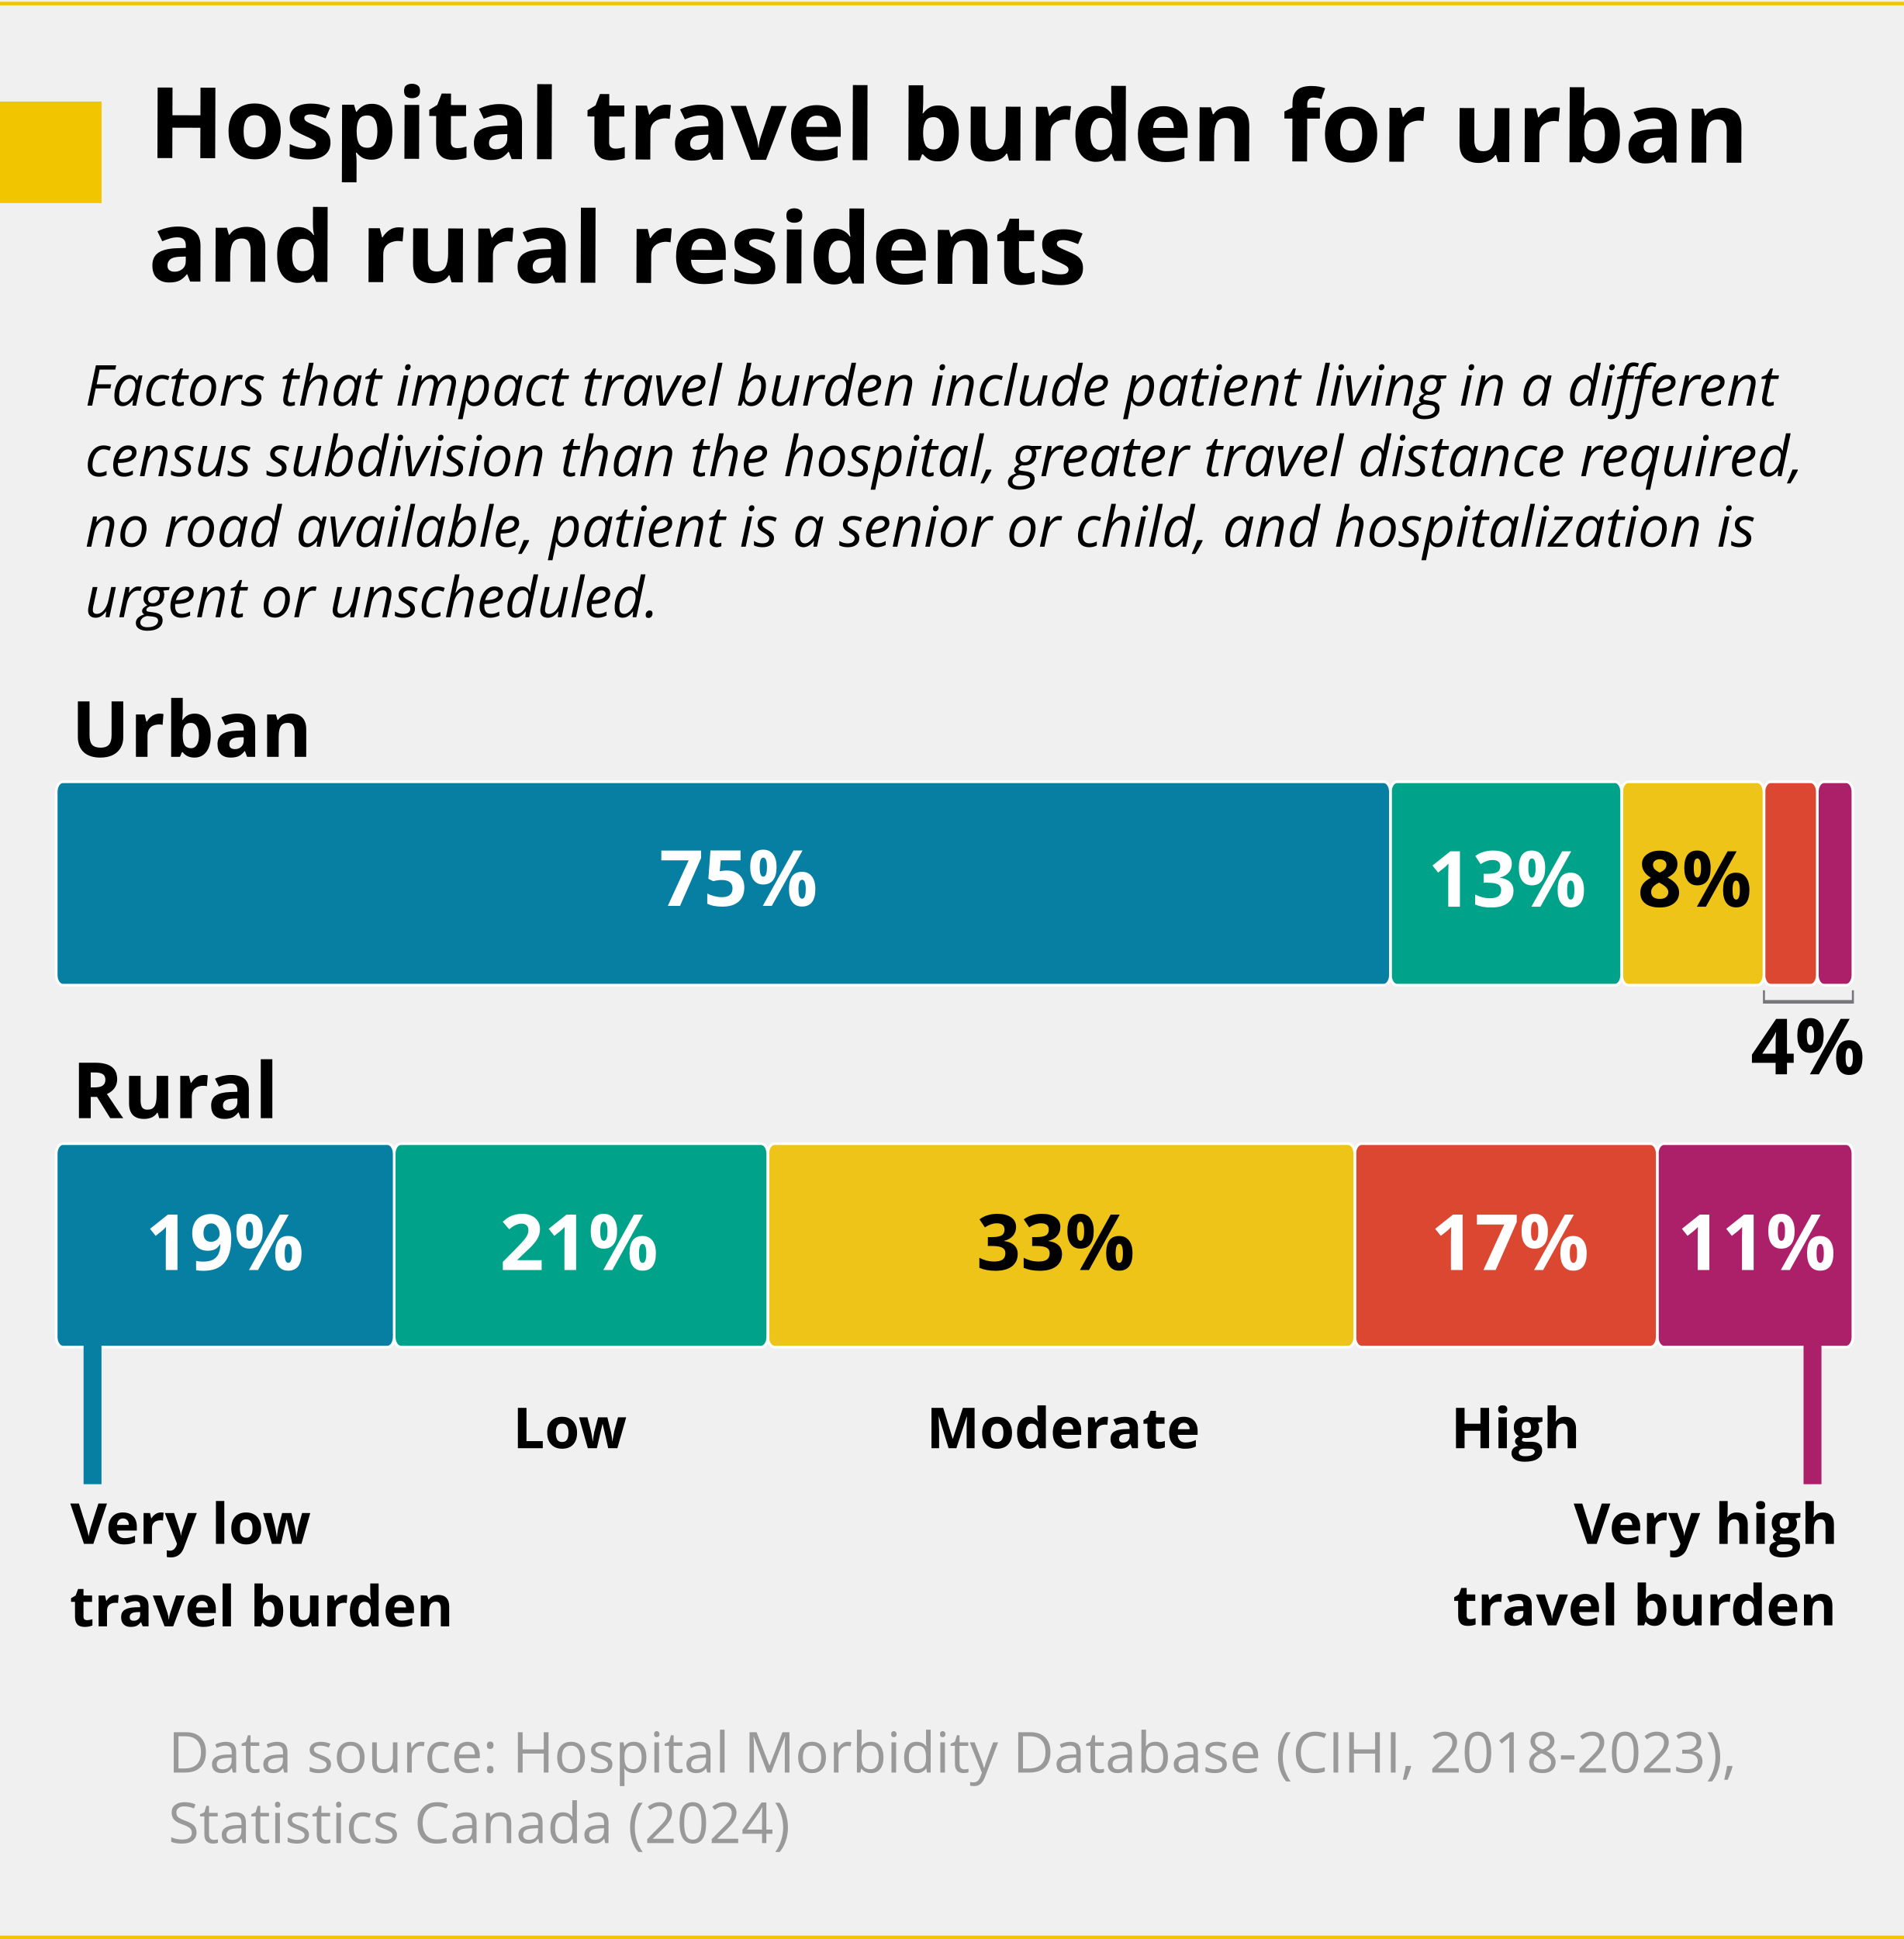
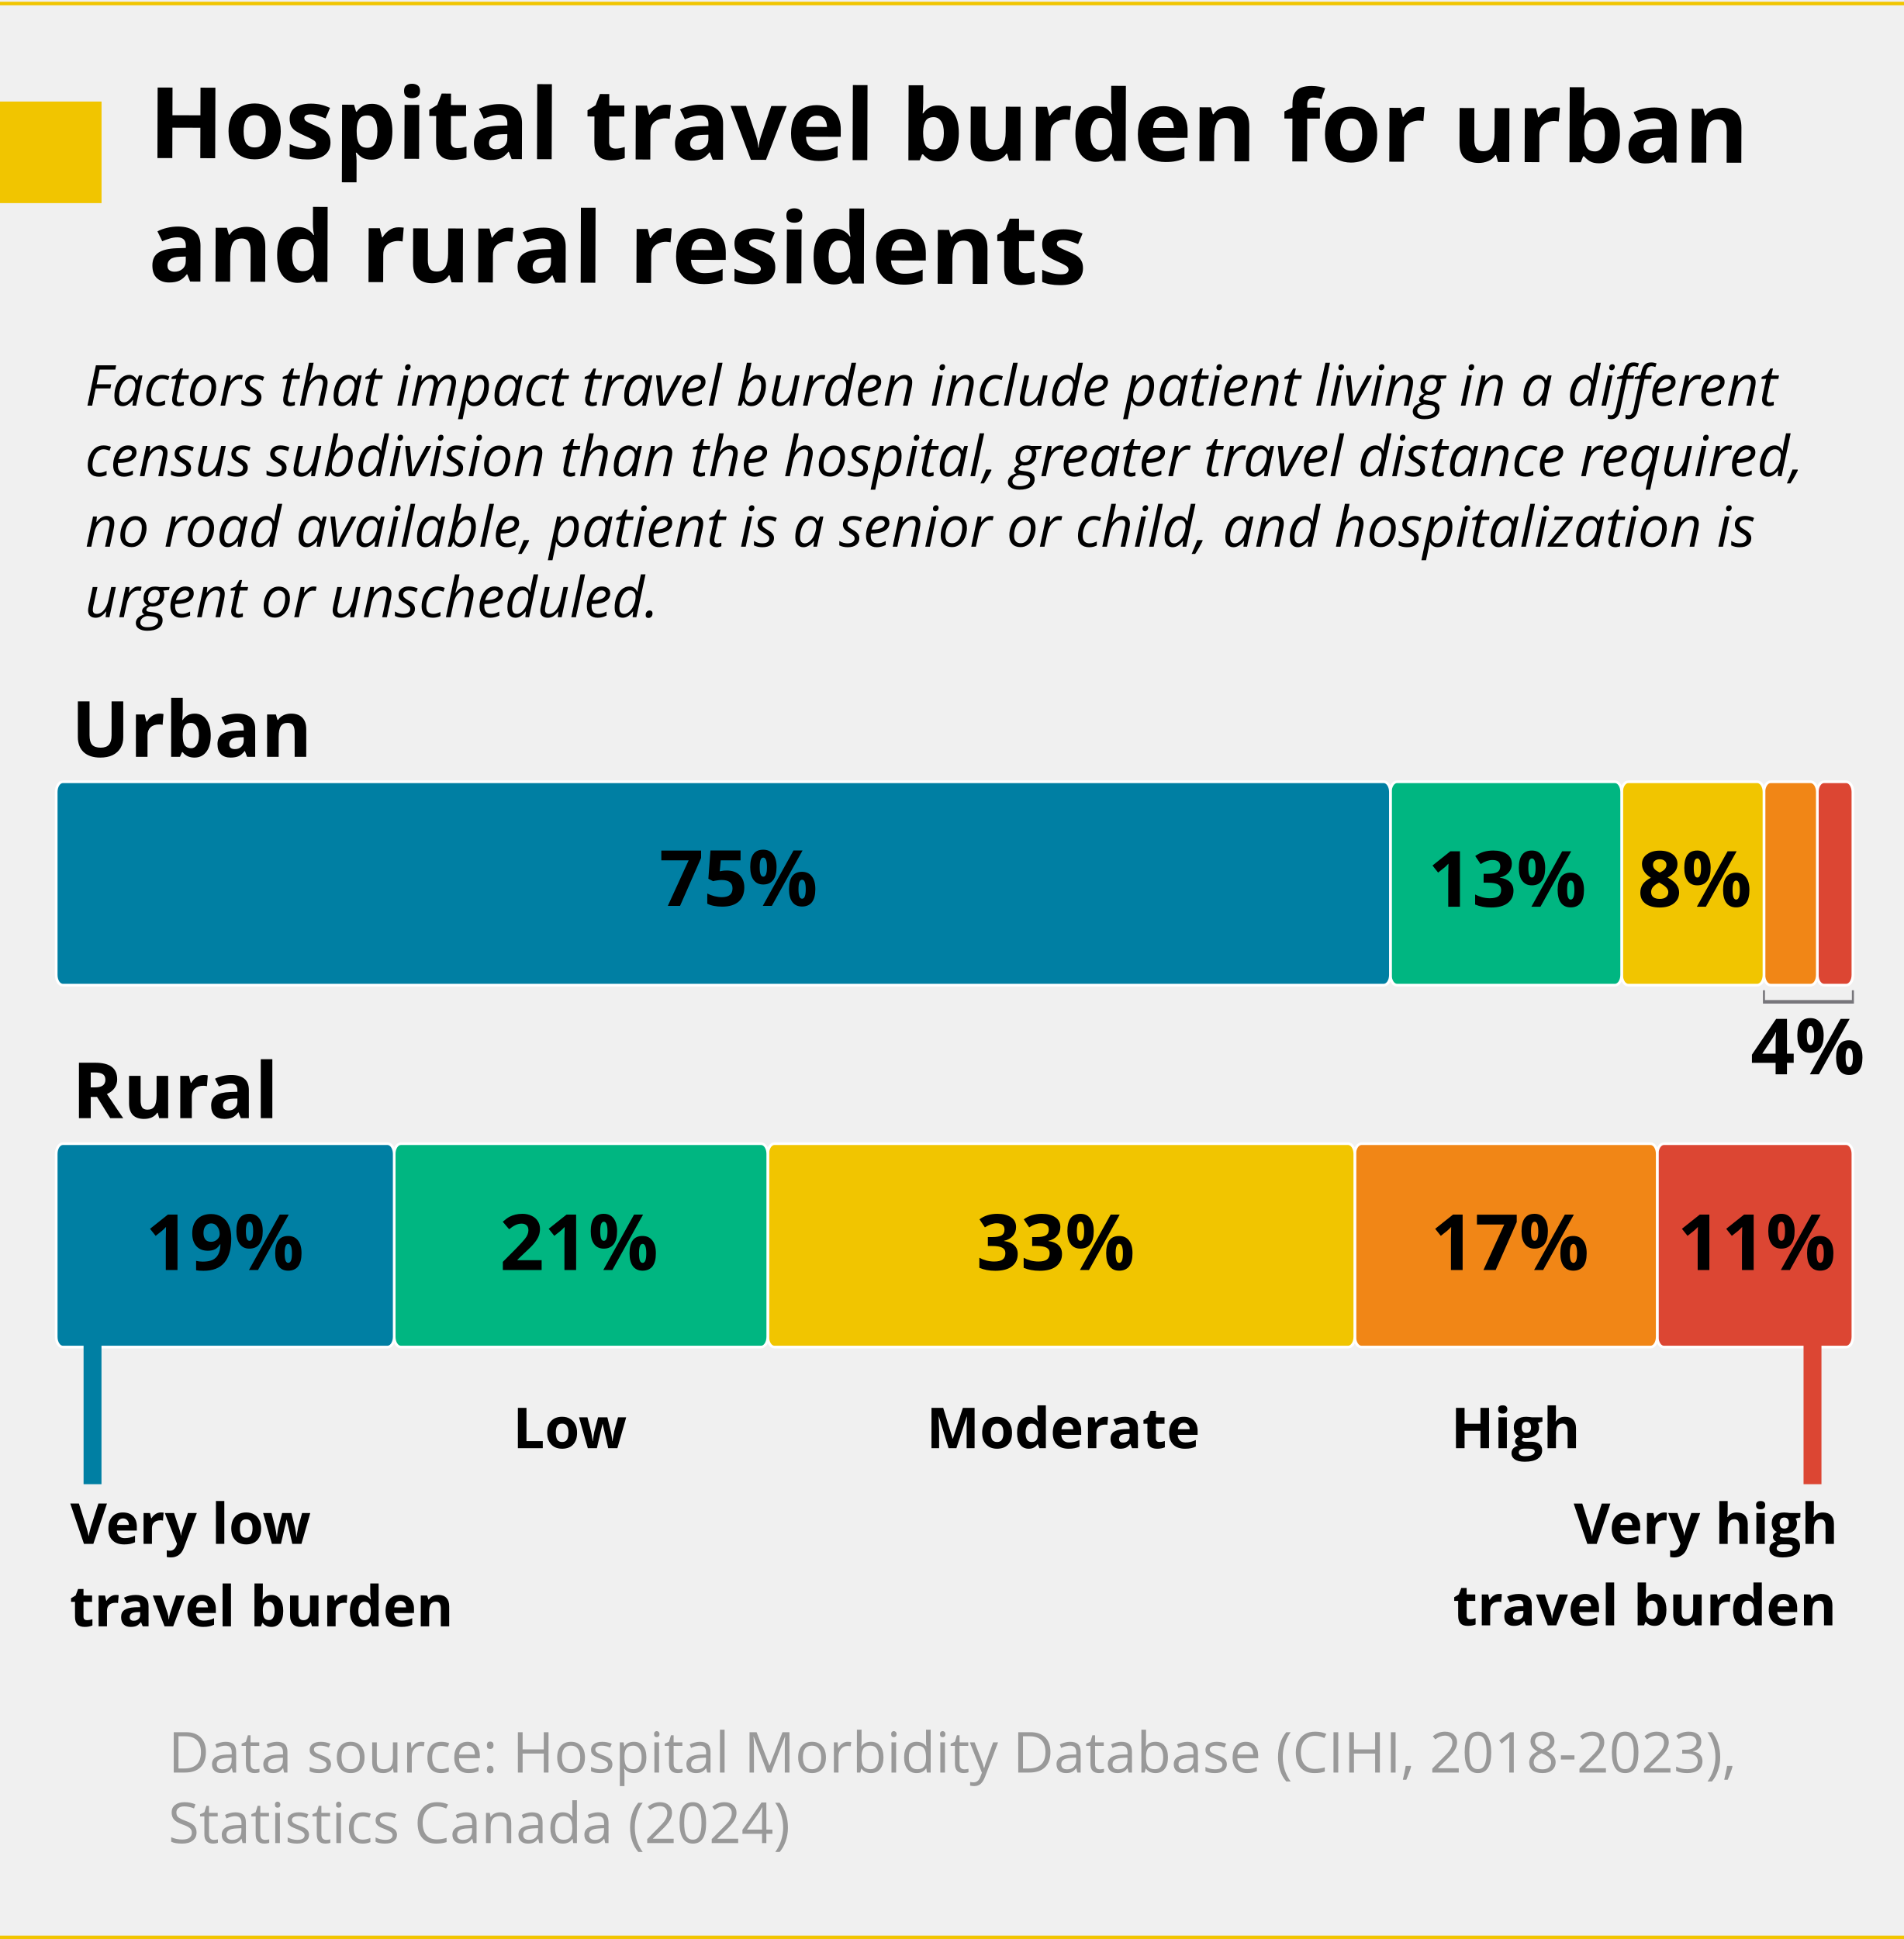
<svg xmlns="http://www.w3.org/2000/svg" id="svg29" width="360" height="366.6" viewBox="0 0 270 274.95" version="1.1">
  <defs id="defs29">
    <rect x="-49.497" y="316.077" width="19.799" height="25.456" id="rect30" />
  </defs>
  <g id="layer1">
-     <path id="path1" d="m 262.755,163.614 v 25.957 c 0,0.796 -0.422,1.442 -0.944,1.442 h -25.861 c -0.521,0 -0.944,-0.646 -0.944,-1.442 v -25.957 c 0,-0.796 0.422,-1.442 0.944,-1.442 h 25.861 c 0.521,0 0.944,0.646 0.944,1.442 z" fill="#ab2069" stroke="#ffffff" stroke-miterlimit="10" stroke-width="0.378" />
-     <path id="path2" d="m 262.755,112.296 v 25.957 c 0,0.796 -0.422,1.442 -0.944,1.442 h -3.158 c -0.521,0 -0.944,-0.646 -0.944,-1.442 v -25.957 c 0,-0.796 0.422,-1.442 0.944,-1.442 h 3.158 c 0.521,0 0.944,0.646 0.944,1.442 z" fill="#ab2069" stroke="#ffffff" stroke-miterlimit="10" stroke-width="0.378" />
-     <path id="path3" d="m 257.709,112.296 v 25.957 c 0,0.796 -0.422,1.442 -0.944,1.442 h -5.681 c -0.521,0 -0.944,-0.646 -0.944,-1.442 v -25.957 c 0,-0.796 0.422,-1.442 0.944,-1.442 h 5.681 c 0.521,0 0.944,0.646 0.944,1.442 z" fill="#dc4732" stroke="#ffffff" stroke-miterlimit="10" stroke-width="0.378" />
-     <path id="path4" d="m 235.006,163.614 v 25.957 c 0,0.796 -0.422,1.442 -0.944,1.442 h -40.997 c -0.521,0 -0.944,-0.646 -0.944,-1.442 v -25.957 c 0,-0.796 0.422,-1.442 0.944,-1.442 h 40.997 c 0.521,0 0.944,0.646 0.944,1.442 z" fill="#dc4732" stroke="#ffffff" stroke-miterlimit="10" stroke-width="0.378" />
-     <path id="path5" d="m 250.142,112.296 v 25.957 c 0,0.796 -0.422,1.442 -0.944,1.442 h -18.293 c -0.521,0 -0.944,-0.646 -0.944,-1.442 v -25.957 c 0,-0.796 0.422,-1.442 0.944,-1.442 h 18.293 c 0.521,0 0.944,0.646 0.944,1.442 z" fill="#efc419" stroke="#ffffff" stroke-miterlimit="10" stroke-width="0.378" />
-     <path id="path6" d="m 192.121,163.614 v 25.957 c 0,0.796 -0.422,1.442 -0.944,1.442 h -81.359 c -0.521,0 -0.944,-0.646 -0.944,-1.442 v -25.957 c 0,-0.796 0.422,-1.442 0.944,-1.442 h 81.359 c 0.521,0 0.944,0.646 0.944,1.442 z" fill="#efc419" stroke="#ffffff" stroke-miterlimit="10" stroke-width="0.378" />
-     <path id="path7" d="m 229.961,112.296 v 25.957 c 0,0.796 -0.422,1.442 -0.944,1.442 h -30.907 c -0.521,0 -0.944,-0.646 -0.944,-1.442 v -25.957 c 0,-0.796 0.422,-1.442 0.944,-1.442 h 30.907 c 0.521,0 0.944,0.646 0.944,1.442 z" fill="#00a28a" stroke="#ffffff" stroke-miterlimit="10" stroke-width="0.378" />
-     <path id="path8" d="m 108.876,163.614 v 25.957 c 0,0.796 -0.422,1.442 -0.944,1.442 H 56.844 c -0.521,0 -0.944,-0.646 -0.944,-1.442 v -25.957 c 0,-0.796 0.422,-1.442 0.944,-1.442 h 51.088 c 0.521,0 0.944,0.646 0.944,1.442 z" fill="#00a28a" stroke="#ffffff" stroke-miterlimit="10" stroke-width="0.378" />
-     <path id="path9" d="m 197.167,112.296 v 25.957 c 0,0.796 -0.422,1.442 -0.944,1.442 H 8.915 c -0.521,0 -0.944,-0.646 -0.944,-1.442 v -25.957 c 0,-0.796 0.422,-1.442 0.944,-1.442 H 196.223 c 0.521,0 0.944,0.646 0.944,1.442 z" fill="#067fa3" stroke="#ffffff" stroke-miterlimit="10" stroke-width="0.378" />
-     <path id="path10" d="m 55.901,163.614 v 25.957 c 0,0.796 -0.422,1.442 -0.944,1.442 H 8.915 c -0.521,0 -0.944,-0.646 -0.944,-1.442 v -25.957 c 0,-0.796 0.422,-1.442 0.944,-1.442 H 54.957 c 0.521,0 0.944,0.646 0.944,1.442 z" fill="#067fa3" stroke="#ffffff" stroke-miterlimit="10" stroke-width="0.378" />
+     <path id="path1" d="m 262.755,163.614 v 25.957 c 0,0.796 -0.422,1.442 -0.944,1.442 h -25.861 c -0.521,0 -0.944,-0.646 -0.944,-1.442 v -25.957 c 0,-0.796 0.422,-1.442 0.944,-1.442 h 25.861 c 0.521,0 0.944,0.646 0.944,1.442 z" fill="#ab2069" stroke="#ffffff" stroke-miterlimit="10" stroke-width="0.378" style="fill:#dc4633;fill-opacity:1" />
+     <path id="path2" d="m 262.755,112.296 v 25.957 c 0,0.796 -0.422,1.442 -0.944,1.442 h -3.158 c -0.521,0 -0.944,-0.646 -0.944,-1.442 v -25.957 c 0,-0.796 0.422,-1.442 0.944,-1.442 h 3.158 c 0.521,0 0.944,0.646 0.944,1.442 z" fill="#ab2069" stroke="#ffffff" stroke-miterlimit="10" stroke-width="0.378" style="fill:#dc4633;fill-opacity:1" />
+     <path id="path3" d="m 257.709,112.296 v 25.957 c 0,0.796 -0.422,1.442 -0.944,1.442 h -5.681 c -0.521,0 -0.944,-0.646 -0.944,-1.442 v -25.957 c 0,-0.796 0.422,-1.442 0.944,-1.442 h 5.681 c 0.521,0 0.944,0.646 0.944,1.442 z" fill="#dc4732" stroke="#ffffff" stroke-miterlimit="10" stroke-width="0.378" style="fill:#f18616;fill-opacity:1" />
+     <path id="path4" d="m 235.006,163.614 v 25.957 c 0,0.796 -0.422,1.442 -0.944,1.442 h -40.997 c -0.521,0 -0.944,-0.646 -0.944,-1.442 v -25.957 c 0,-0.796 0.422,-1.442 0.944,-1.442 h 40.997 c 0.521,0 0.944,0.646 0.944,1.442 z" fill="#dc4732" stroke="#ffffff" stroke-miterlimit="10" stroke-width="0.378" style="fill:#f18616;fill-opacity:1" />
+     <path id="path5" d="m 250.142,112.296 v 25.957 c 0,0.796 -0.422,1.442 -0.944,1.442 h -18.293 c -0.521,0 -0.944,-0.646 -0.944,-1.442 v -25.957 c 0,-0.796 0.422,-1.442 0.944,-1.442 h 18.293 c 0.521,0 0.944,0.646 0.944,1.442 z" fill="#efc419" stroke="#ffffff" stroke-miterlimit="10" stroke-width="0.378" style="fill:#f1c500;fill-opacity:1" />
+     <path id="path6" d="m 192.121,163.614 v 25.957 c 0,0.796 -0.422,1.442 -0.944,1.442 h -81.359 c -0.521,0 -0.944,-0.646 -0.944,-1.442 v -25.957 c 0,-0.796 0.422,-1.442 0.944,-1.442 h 81.359 c 0.521,0 0.944,0.646 0.944,1.442 z" fill="#efc419" stroke="#ffffff" stroke-miterlimit="10" stroke-width="0.378" style="fill:#f1c500;fill-opacity:1" />
+     <path id="path7" d="m 229.961,112.296 v 25.957 c 0,0.796 -0.422,1.442 -0.944,1.442 h -30.907 c -0.521,0 -0.944,-0.646 -0.944,-1.442 v -25.957 c 0,-0.796 0.422,-1.442 0.944,-1.442 h 30.907 c 0.521,0 0.944,0.646 0.944,1.442 z" fill="#00a28a" stroke="#ffffff" stroke-miterlimit="10" stroke-width="0.378" style="fill:#00b681;fill-opacity:1" />
+     <path id="path8" d="m 108.876,163.614 v 25.957 c 0,0.796 -0.422,1.442 -0.944,1.442 H 56.844 c -0.521,0 -0.944,-0.646 -0.944,-1.442 v -25.957 c 0,-0.796 0.422,-1.442 0.944,-1.442 h 51.088 c 0.521,0 0.944,0.646 0.944,1.442 z" fill="#00a28a" stroke="#ffffff" stroke-miterlimit="10" stroke-width="0.378" style="fill:#00b681;fill-opacity:1" />
+     <path id="path9" d="m 197.167,112.296 v 25.957 c 0,0.796 -0.422,1.442 -0.944,1.442 H 8.915 c -0.521,0 -0.944,-0.646 -0.944,-1.442 v -25.957 c 0,-0.796 0.422,-1.442 0.944,-1.442 H 196.223 c 0.521,0 0.944,0.646 0.944,1.442 z" fill="#067fa3" stroke="#ffffff" stroke-miterlimit="10" stroke-width="0.378" style="fill:#007fa3;fill-opacity:1" />
+     <path id="path10" d="m 55.901,163.614 v 25.957 c 0,0.796 -0.422,1.442 -0.944,1.442 H 8.915 c -0.521,0 -0.944,-0.646 -0.944,-1.442 v -25.957 c 0,-0.796 0.422,-1.442 0.944,-1.442 H 54.957 c 0.521,0 0.944,0.646 0.944,1.442 z" fill="#067fa3" stroke="#ffffff" stroke-miterlimit="10" stroke-width="0.378" style="fill:#007fa3;fill-opacity:1" />
    <path id="path37" d="M 0,274.723 H 489.6" fill="none" stroke="#f1c500" stroke-miterlimit="2.25" stroke-width="0.5" />
    <g id="text49" isolation="isolate">
      <g id="text10" isolation="isolate">
-         <text transform="rotate(0.17,-7541.621,7109.135)" font-family="TradeGothicLT-Bold, 'TradeGothic LT Bold'" font-size="17px" font-weight="700" isolation="isolate" id="text1" style="font-size:14px;white-space:pre;inline-size:196.197" xml:space="preserve">
-           <tspan x="0" y="0" id="tspan11">Hospital travel burden for urban </tspan>
-           <tspan x="0" y="17.5" id="tspan13">and rural residents</tspan>
+         <text transform="rotate(0.17,-7541.621,7109.135)" font-family="TradeGothicLT-Bold, 'TradeGothic LT Bold'" font-size="17px" font-weight="700" isolation="isolate" id="text1" style="font-size:14px;white-space:pre;inline-size:196.197;display:inline" xml:space="preserve">
+           <tspan x="0" y="0" id="tspan1">Hospital travel burden for urban </tspan>
+           <tspan x="0" y="17.5" id="tspan2">and rural residents</tspan>
        </text>
      </g>
    </g>
    <g id="text51" isolation="isolate" transform="translate(-7.900884,47.90951)">
      <g id="text11" isolation="isolate">
        <text transform="translate(31.75828,203.4359)" fill="#999999" font-family="OpenSans, 'Open Sans'" font-size="8px" isolation="isolate" id="text2" style="white-space:pre;inline-size:232.22;display:inline" xml:space="preserve">
-           <tspan x="0" y="0" id="tspan14">Data source: Hospital Morbidity Database (CIHI, 2018-2023), </tspan>
-           <tspan x="0" y="10" id="tspan15">Statistics Canada (2024)</tspan>
+           <tspan x="0" y="0" id="tspan3">Data source: Hospital Morbidity Database (CIHI, 2018-2023), </tspan>
+           <tspan x="0" y="10" id="tspan11">Statistics Canada (2024)</tspan>
        </text>
      </g>
    </g>
    <rect id="rect72" y="14.4" width="14.4" height="14.4" fill="#f1c500" x="0" />
    <path id="path37-2" d="M 0,0.5 H 489.6" fill="none" stroke="#f1c500" stroke-miterlimit="2.25" stroke-width="0.5" />
    <g id="Layer_1" data-name="Layer 1">
      <g id="text13" isolation="isolate" transform="translate(0,7.424621)">
-         <text transform="translate(12.05406,50.09429)" font-family="OpenSans-Italic, 'Open Sans'" font-size="9px" font-style="italic" font-variation-settings="'wdth' 100, 'wght' 400" isolation="isolate" id="text3" style="font-size:8px;white-space:pre;inline-size:250.955" xml:space="preserve">
-           <tspan x="0" y="0" id="tspan16">Factors that impact travel burden include patient living in a different </tspan>
-           <tspan x="0" y="10" id="tspan17">census subdivision than the hospital, greater travel distance required, </tspan>
-           <tspan x="0" y="20" id="tspan18">no road available, patient is a senior or child, and hospitalization is </tspan>
-           <tspan x="0" y="30" id="tspan19">urgent or unscheduled.</tspan>
+         <text transform="translate(12.05406,50.09429)" font-family="OpenSans-Italic, 'Open Sans'" font-size="9px" font-style="italic" font-variation-settings="'wdth' 100, 'wght' 400" isolation="isolate" id="text3" style="font-size:8px;white-space:pre;inline-size:250.955;display:inline" xml:space="preserve">
+           <tspan x="0" y="0" id="tspan13">Factors that impact travel burden include patient living in a different </tspan>
+           <tspan x="0" y="10" id="tspan14">census subdivision than the hospital, greater travel distance required, </tspan>
+           <tspan x="0" y="20" id="tspan15">no road available, patient is a senior or child, and hospitalization is </tspan>
+           <tspan x="0" y="30" id="tspan29">urgent or unscheduled.</tspan>
        </text>
        <text transform="translate(21.6,54)" font-family="OpenSans-Italic, 'Open Sans'" font-size="9px" font-style="italic" font-variation-settings="'wdth' 100, 'wght' 400" isolation="isolate" id="text4">
          <tspan x="0" y="0" id="tspan4" />
        </text>
      </g>
      <g id="text14" isolation="isolate" transform="translate(-10.875,31.7151)">
        <text transform="translate(20.979,75.602)" font-family="OpenSans-Bold, 'Open Sans'" font-size="11px" font-weight="700" isolation="isolate" id="text5">
          <tspan x="0" y="0" id="tspan5">Urban</tspan>
        </text>
      </g>
      <g id="text15" isolation="isolate" transform="translate(0,25.35114)">
        <text font-family="OpenSans-Bold, 'Open Sans'" font-size="10px" font-weight="700" isolation="isolate" id="text6" x="9.969" y="193.57" style="font-size:8px">
          <tspan x="9.969" y="193.57" id="tspan6" style="font-size:8px">Very low</tspan>
        </text>
        <text font-family="OpenSans-Bold, 'Open Sans'" font-size="10px" font-weight="700" isolation="isolate" id="text6-1" x="9.886" y="205.266" style="font-size:8px">
          <tspan x="9.886" y="205.266" id="tspan6-5" style="font-size:8px">travel burden</tspan>
        </text>
        <text font-family="OpenSans-Bold, 'Open Sans'" font-size="10px" font-weight="700" isolation="isolate" id="text6-1-7" x="206.032" y="205.122" style="font-size:8px">
          <tspan x="206.032" y="205.122" id="tspan6-5-7" style="font-size:8px">travel burden</tspan>
        </text>
-         <rect style="fill:#067fa3;fill-opacity:1;stroke-width:0.75" id="rect14" width="2.54" height="20.317" x="11.851" y="164.79" />
-         <rect style="fill:#ab2069;fill-opacity:1;stroke-width:0.75" id="rect14-9" width="2.54" height="20.317" x="255.756" y="164.791" />
+         <rect style="fill:#007fa3;fill-opacity:1;stroke-width:0.75" id="rect14" width="2.54" height="20.317" x="11.851" y="164.79" />
+         <rect style="fill:#dc4633;fill-opacity:1;stroke-width:0.75" id="rect14-9" width="2.54" height="20.317" x="255.756" y="164.791" />
      </g>
      <g id="text16" isolation="isolate" transform="translate(-32.16789,25.35114)">
-         <text transform="translate(52.789,154.737)" fill="#ffffff" font-family="OpenSans-Bold, 'Open Sans'" font-size="11px" font-weight="700" isolation="isolate" id="text7">
-           <tspan x="0" y="0" id="tspan7">19%</tspan>
+         <text transform="translate(52.789,154.737)" fill="#ffffff" font-family="OpenSans-Bold, 'Open Sans'" font-size="11px" font-weight="700" isolation="isolate" id="text7" style="fill:#000000">
+           <tspan x="0" y="0" id="tspan7" style="fill:#000000">19%</tspan>
        </text>
      </g>
      <g id="text17" isolation="isolate" transform="translate(-82.39494,31.7151)">
-         <text transform="translate(175.879,96.738)" fill="#ffffff" font-family="OpenSans-Bold, 'Open Sans'" font-size="11px" font-weight="700" isolation="isolate" id="text8">
-           <tspan x="0" y="0" id="tspan8">75%</tspan>
+         <text transform="translate(175.879,96.738)" fill="#ffffff" font-family="OpenSans-Bold, 'Open Sans'" font-size="11px" font-weight="700" isolation="isolate" id="text8" style="fill:#000000">
+           <tspan x="0" y="0" id="tspan8" style="fill:#000000">75%</tspan>
        </text>
      </g>
      <g id="text18" isolation="isolate" transform="translate(-69.69709,25.35114)">
-         <text transform="translate(140.567,154.737)" fill="#ffffff" font-family="OpenSans-Bold, 'Open Sans'" font-size="11px" font-weight="700" isolation="isolate" id="text9">
-           <tspan x="0" y="0" id="tspan9">21%</tspan>
+         <text transform="translate(140.567,154.737)" fill="#ffffff" font-family="OpenSans-Bold, 'Open Sans'" font-size="11px" font-weight="700" isolation="isolate" id="text9" style="fill:#000000">
+           <tspan x="0" y="0" id="tspan9" style="fill:#000000">21%</tspan>
        </text>
      </g>
      <g id="text19" isolation="isolate" transform="translate(-167.6116,31.7151)">
-         <text transform="translate(370.093,96.859)" fill="#ffffff" font-family="OpenSans-Bold, 'Open Sans'" font-size="11px" font-weight="700" isolation="isolate" id="text12">
-           <tspan x="0" y="0" id="tspan10">13%</tspan>
+         <text transform="translate(370.093,96.859)" fill="#ffffff" font-family="OpenSans-Bold, 'Open Sans'" font-size="11px" font-weight="700" isolation="isolate" id="text12" style="fill:#000000">
+           <tspan x="0" y="0" id="tspan10" style="fill:#000000">13%</tspan>
        </text>
      </g>
      <g id="g20" isolation="isolate" transform="translate(-187.3638,31.7151)">
        <text transform="translate(419.584,96.859)" font-family="OpenSans-Bold, 'Open Sans'" font-size="11px" font-weight="700" isolation="isolate" id="text20">
          <tspan x="0" y="0" id="tspan12">8%</tspan>
        </text>
      </g>
      <g id="g21" isolation="isolate" transform="translate(-200.0264,31.7151)">
        <text transform="translate(448.275,120.619)" font-family="OpenSans-Bold, 'Open Sans'" font-size="11px" font-weight="700" isolation="isolate" id="text21">
          <tspan x="0" y="0" id="tspan20">4%</tspan>
        </text>
      </g>
      <g id="g22" isolation="isolate" transform="translate(-121.2837,25.35114)">
        <text transform="translate(259.744,154.737)" font-family="OpenSans-Bold, 'Open Sans'" font-size="11px" font-weight="700" isolation="isolate" id="text22">
          <tspan x="0" y="0" id="tspan21">33%</tspan>
        </text>
      </g>
      <g id="g23" isolation="isolate" transform="translate(-167.2282,25.35114)">
-         <text transform="translate(370.092,154.737)" fill="#ffffff" font-family="OpenSans-Bold, 'Open Sans'" font-size="11px" font-weight="700" isolation="isolate" id="text23">
-           <tspan x="0" y="0" id="tspan22">17%</tspan>
+         <text transform="translate(370.092,154.737)" fill="#ffffff" font-family="OpenSans-Bold, 'Open Sans'" font-size="11px" font-weight="700" isolation="isolate" id="text23" style="fill:#000000">
+           <tspan x="0" y="0" id="tspan22" style="fill:#000000">17%</tspan>
        </text>
      </g>
      <g id="g24" isolation="isolate" transform="translate(-194.0348,25.35114)">
-         <text transform="translate(431.888,154.737)" fill="#ffffff" font-family="OpenSans-Bold, 'Open Sans'" font-size="11px" font-weight="700" isolation="isolate" id="text24">
-           <tspan x="0" y="0" id="tspan23">11%</tspan>
+         <text transform="translate(431.888,154.737)" fill="#ffffff" font-family="OpenSans-Bold, 'Open Sans'" font-size="11px" font-weight="700" isolation="isolate" id="text24" style="fill:#000000">
+           <tspan x="0" y="0" id="tspan23" style="fill:#000000">11%</tspan>
        </text>
      </g>
      <g id="g25" isolation="isolate" transform="translate(-68.89126,25.35114)">
        <text transform="translate(141.612,180.001)" font-family="OpenSans-Bold, 'Open Sans'" font-size="10px" font-weight="700" isolation="isolate" id="text25" style="font-size:8px">
          <tspan x="0" y="0" id="tspan24" style="font-size:8px">Low</tspan>
        </text>
      </g>
      <g id="g26" isolation="isolate" transform="translate(-115.2702,25.35114)">
        <text transform="translate(246.645,180.002)" font-family="OpenSans-Bold, 'Open Sans'" font-size="10px" font-weight="700" isolation="isolate" id="text26" style="font-size:8px">
          <tspan x="0" y="0" id="tspan25" style="font-size:8px">Moderate</tspan>
        </text>
      </g>
      <g id="g27" isolation="isolate" transform="translate(-164.1243,25.35114)">
        <text transform="translate(369.874,180.001)" font-family="OpenSans-Bold, 'Open Sans'" font-size="10px" font-weight="700" isolation="isolate" id="text27" style="font-size:8px">
          <tspan x="0" y="0" id="tspan26" style="font-size:8px">High</tspan>
        </text>
      </g>
      <g id="g28" isolation="isolate" transform="translate(-203.0644,38.919)">
        <text font-family="OpenSans-Bold, 'Open Sans'" font-size="10px" font-weight="700" isolation="isolate" id="text28" style="font-size:8px" x="426.223" y="180.002">
          <tspan x="426.223" y="180.002" id="tspan27" style="font-size:8px">Very high</tspan>
        </text>
      </g>
      <g id="g29" isolation="isolate" transform="translate(-10.875,25.35114)">
        <text transform="translate(21.085,133.203)" font-family="OpenSans-Bold, 'Open Sans'" font-size="11px" font-weight="700" isolation="isolate" id="text29">
          <tspan x="0" y="0" id="tspan28">Rural</tspan>
        </text>
      </g>
      <polyline id="polyline29" points="445.339 108.721 445.339 110.36 467.409 110.36 467.409 108.721" fill="none" stroke="#ab2069" stroke-miterlimit="10" stroke-width="0.5" style="stroke:#77767b" transform="matrix(0.571508,0,0,1.001409,-4.373313,31.54263)" />
-       <text xml:space="preserve" transform="scale(0.75)" id="text30" style="font-size:17.333px;font-family:TradeGothicBold;-inkscape-font-specification:TradeGothicBold;writing-mode:lr-tb;direction:ltr;white-space:pre;shape-inside:url(#rect30);fill:#ab2069;fill-opacity:1" />
+       <text xml:space="preserve" transform="scale(0.75)" id="text30" style="font-size:17.333px;font-family:TradeGothicBold;-inkscape-font-specification:TradeGothicBold;writing-mode:lr-tb;direction:ltr;white-space:pre;shape-inside:url(#rect30);display:inline;fill:#ab2069;fill-opacity:1" />
    </g>
  </g>
</svg>
